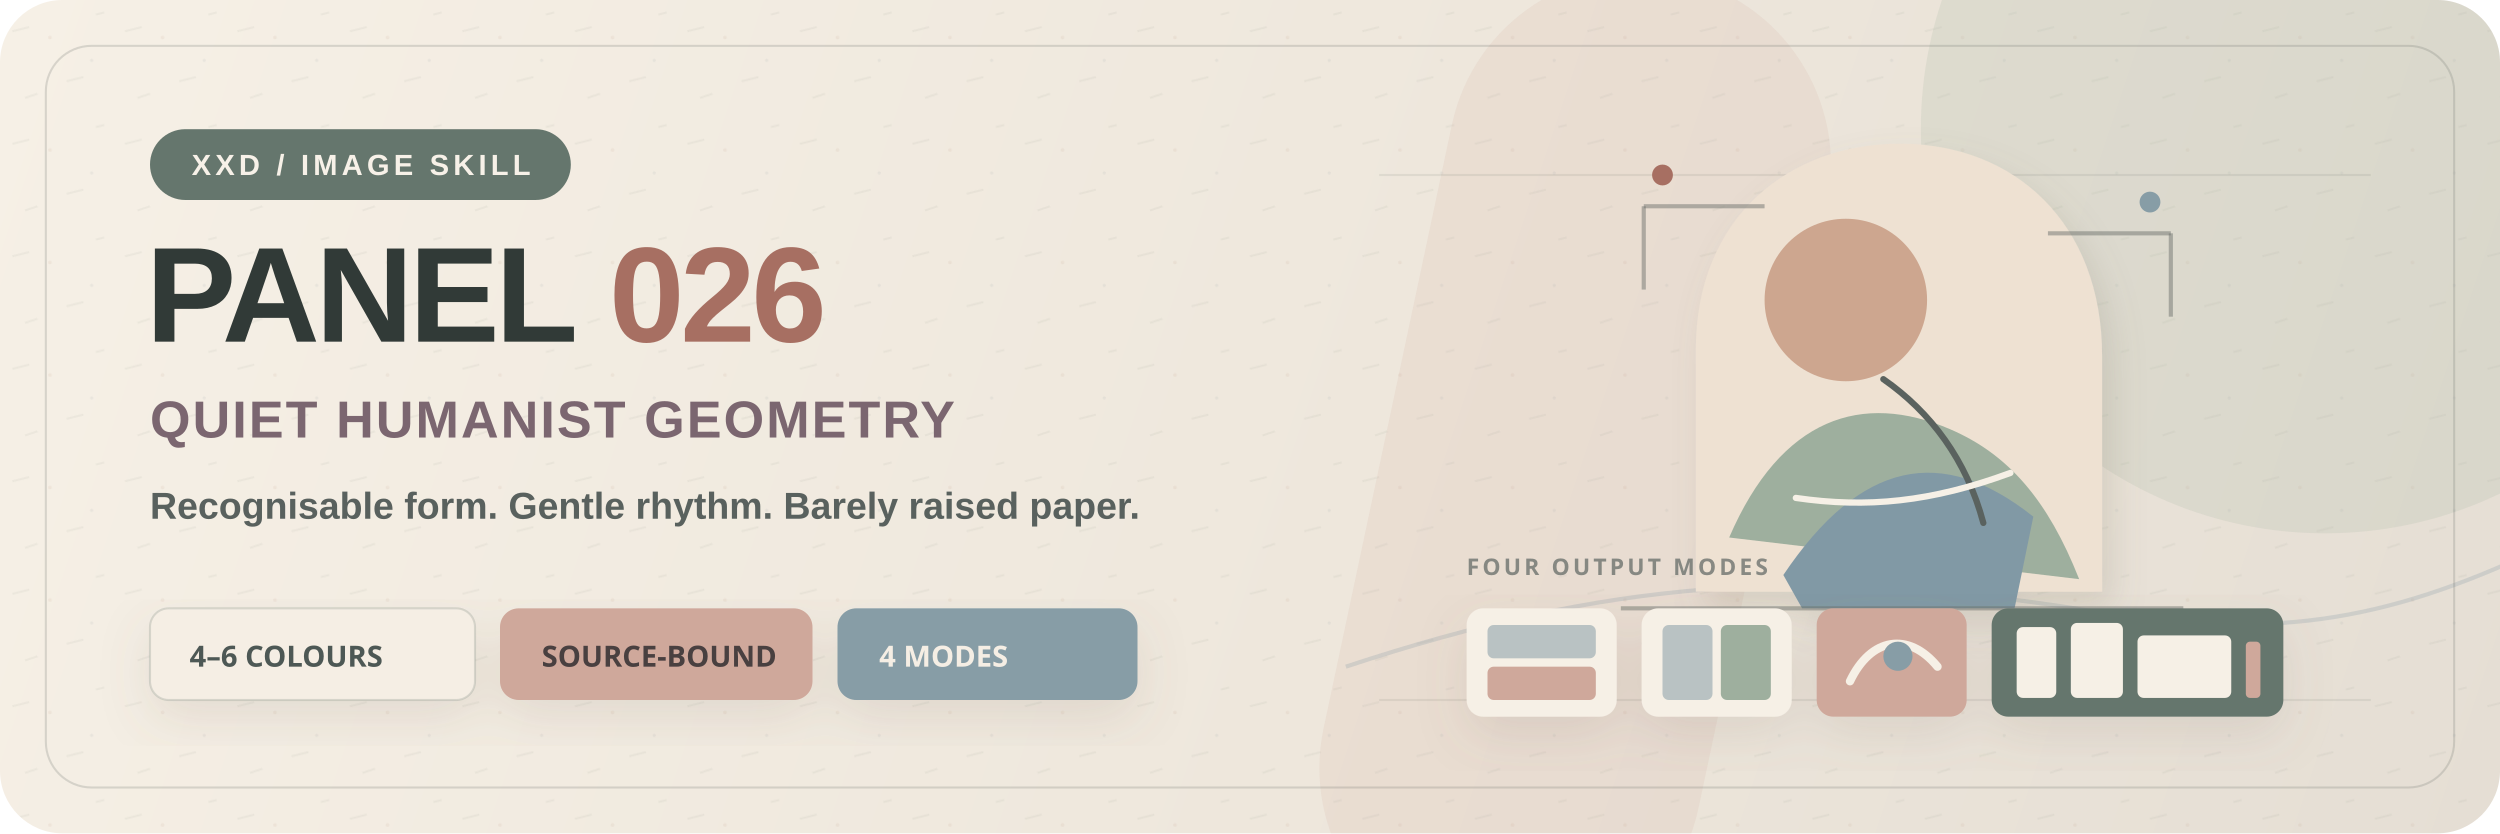
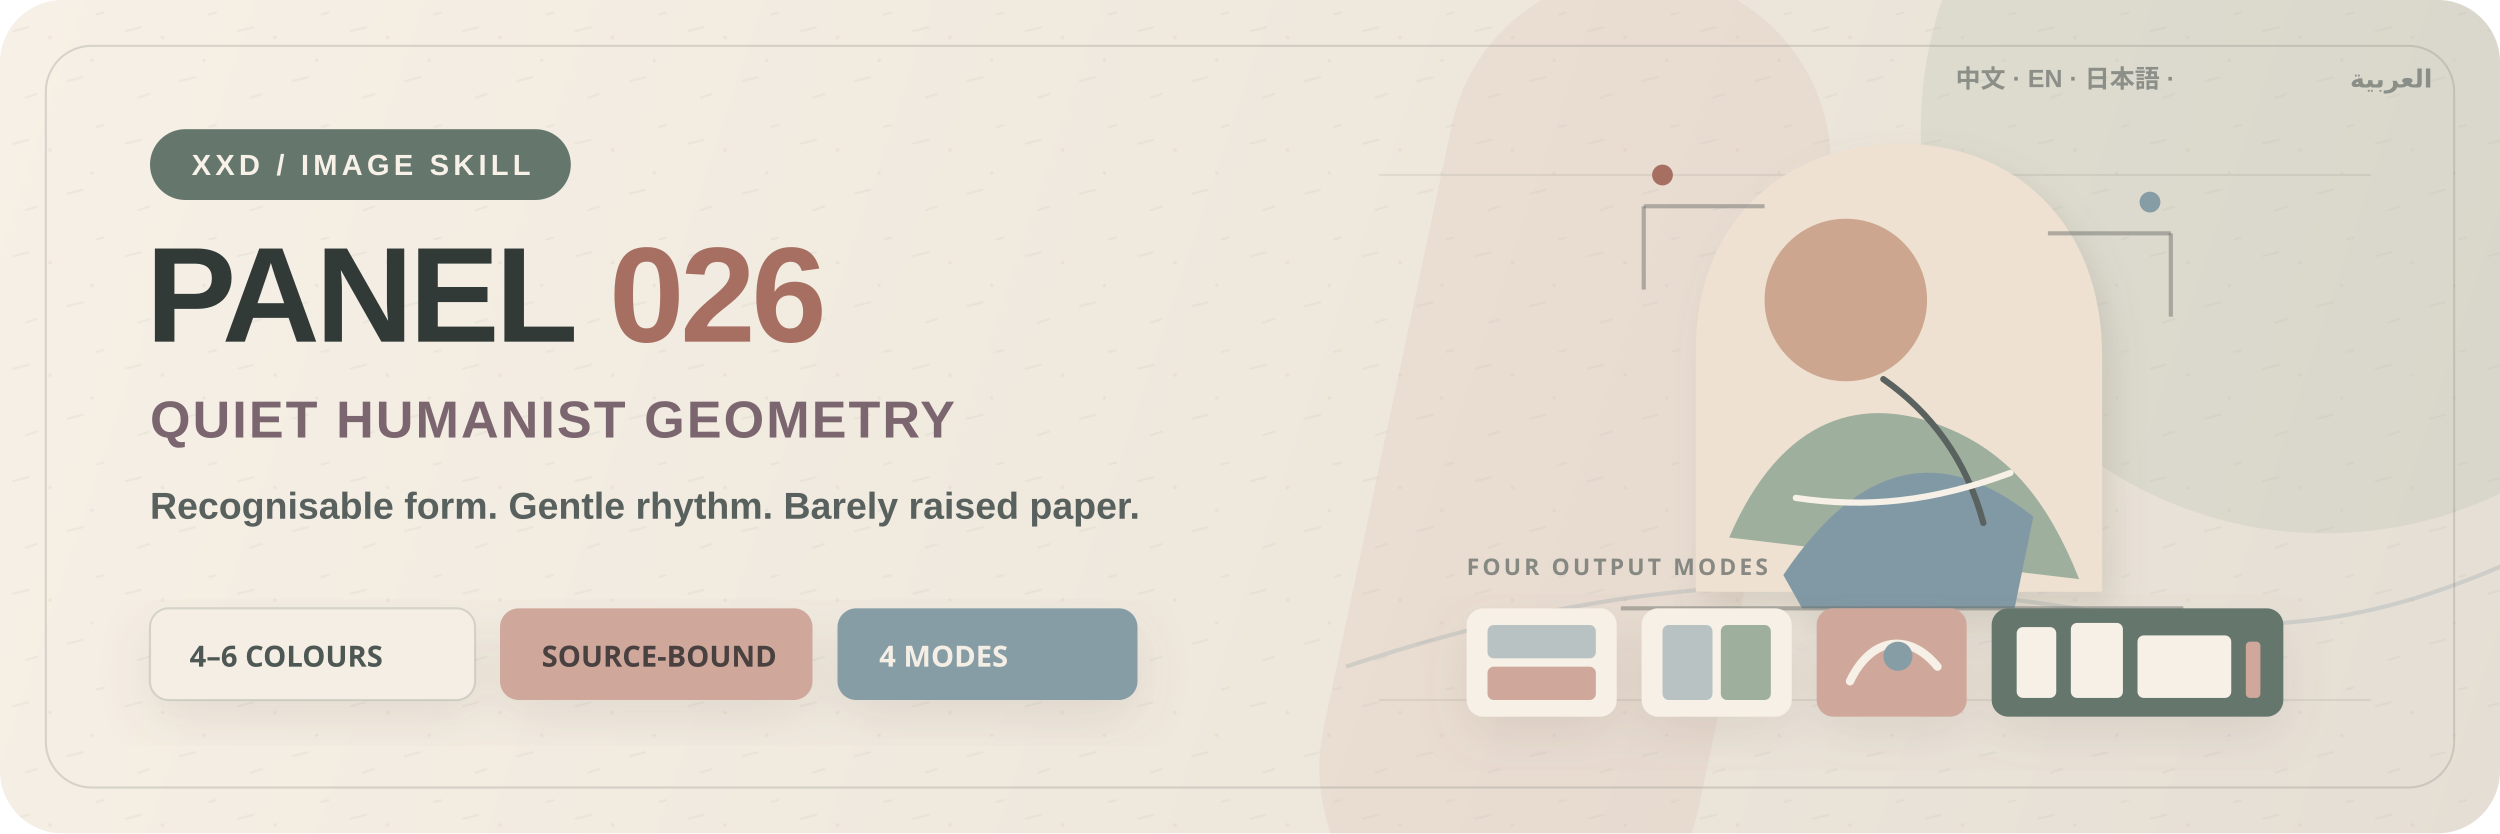
<svg xmlns="http://www.w3.org/2000/svg" width="1200" height="400" viewBox="0 0 1200 400" fill="none">
  <defs>
    <linearGradient id="paper" x1="0" y1="0" x2="1200" y2="400" gradientUnits="userSpaceOnUse">
      <stop stop-color="#F6F0E6" />
      <stop offset="0.55" stop-color="#EEE7DC" />
      <stop offset="1" stop-color="#E5DED4" />
    </linearGradient>
    <pattern id="fiber" width="54" height="54" patternUnits="userSpaceOnUse">
      <path d="M6 15L14 13M32 39L40 37M46 7L50 6M12 47L18 45" stroke="#6E756F" stroke-opacity="0.07" stroke-width="1" />
      <circle cx="24" cy="18" r="0.9" fill="#B68778" fill-opacity="0.09" />
      <circle cx="44" cy="29" r="0.8" fill="#698595" fill-opacity="0.08" />
    </pattern>
    <filter id="relief" x="-30%" y="-30%" width="170%" height="180%" color-interpolation-filters="sRGB">
      <feDropShadow dx="-3" dy="-3" stdDeviation="4" flood-color="#FFFFFF" flood-opacity="0.82" />
      <feDropShadow dx="5" dy="8" stdDeviation="8" flood-color="#83786B" flood-opacity="0.2" />
    </filter>
    <filter id="soft" x="-30%" y="-30%" width="170%" height="180%" color-interpolation-filters="sRGB">
      <feDropShadow dx="0" dy="9" stdDeviation="12" flood-color="#7A6B5F" flood-opacity="0.14" />
    </filter>
    <clipPath id="frame">
      <rect width="1200" height="400" rx="30" />
    </clipPath>
  </defs>
  <g clip-path="url(#frame)">
    <rect width="1200" height="400" fill="url(#paper)" />
    <rect width="1200" height="400" fill="url(#fiber)" />
    <circle cx="1116" cy="62" r="194" fill="#AEBDAA" fill-opacity="0.22" />
    <rect x="716" y="-30" width="184" height="480" rx="92" transform="rotate(12 716 -30)" fill="#CFA89B" fill-opacity="0.15" />
    <path d="M646 320C770 279 866 271 1002 293C1088 307 1142 300 1220 263" stroke="#879DA6" stroke-opacity="0.26" stroke-width="2" />
    <path d="M662 84H1138M662 336H1138" stroke="#686E69" stroke-opacity="0.12" />
  </g>
  <rect x="22" y="22" width="1156" height="356" rx="22" stroke="#6A706B" stroke-opacity="0.22" />
+   <text x="1044" y="42" text-anchor="end" fill="#59615E" fill-opacity="0.62" font-family="Arial, sans-serif" font-size="12" font-weight="700">中文 · EN · 日本語 ·</text>
+   <text x="1128" y="42" text-anchor="end" direction="rtl" fill="#59615E" fill-opacity="0.62" font-family="Arial, sans-serif" font-size="12" font-weight="700">العربية</text>
  <g>
    <rect x="72" y="62" width="202" height="34" rx="17" fill="#65766D" />
    <text x="92" y="84" fill="#F7F1E8" font-family="Arial" font-size="14" font-weight="800" letter-spacing="2">XXD / IMAGE SKILL</text>
    <text x="70" y="164" fill="#313A37" font-family="Arial" font-size="65" font-weight="900" letter-spacing="-2">PANEL <tspan fill="#A76F62">026</tspan>
    </text>
    <text x="72" y="210" fill="#7B6670" font-family="Arial" font-size="25" font-weight="850" letter-spacing="1">QUIET HUMANIST GEOMETRY</text>
    <text x="72" y="249" fill="#59615E" font-family="Arial" font-size="18" font-weight="600">Recognisable form. Gentle rhythm. Barely raised paper.</text>
  </g>
  <g filter="url(#soft)">
    <rect x="72" y="292" width="156" height="44" rx="9" fill="#F5EEE4" stroke="#77817C" stroke-opacity="0.24" />
    <text x="91" y="320" fill="#4E5854" font-family="Menlo" font-size="14" font-weight="800">4–6 COLOURS</text>
    <rect x="240" y="292" width="150" height="44" rx="9" fill="#CFA89B" />
    <text x="260" y="320" fill="#493F40" font-family="Menlo" font-size="14" font-weight="800">SOURCE-BOUND</text>
    <rect x="402" y="292" width="144" height="44" rx="9" fill="#879DA6" />
    <text x="422" y="320" fill="#F5EEE4" font-family="Menlo" font-size="14" font-weight="800">4 MODES</text>
  </g>
  <g transform="translate(910 190)">
    <g filter="url(#relief)">
      <path d="M-96 94V-22C-96 -86 -51 -121 2 -121C57 -121 99 -83 99 -19V94H-96Z" fill="#EEE1D2" />
      <circle cx="-24" cy="-46" r="39" fill="#CDA68F" />
      <path d="M-80 68C-55 10 -16 -2 26 16C54 28 73 50 88 88L-80 68Z" fill="#9EAF9E" />
      <path d="M-54 86C-17 31 22 23 66 58L57 102H-45L-54 86Z" fill="#8199A5" />
      <path d="M-6 -8C17 8 34 31 42 61" stroke="#5A625E" stroke-width="3" stroke-linecap="round" />
      <path d="M-48 49C-14 54 17 51 55 37" stroke="#F6F0E6" stroke-width="3" stroke-linecap="round" />
    </g>
    <path d="M-132 102H138M-121 -91H-63M73 -78H132" stroke="#6A706B" stroke-opacity="0.48" stroke-width="2" />
    <path d="M-121 -91V-51M132 -78V-38" stroke="#6A706B" stroke-opacity="0.48" stroke-width="2" />
    <circle cx="-112" cy="-106" r="5" fill="#A76F62" />
    <circle cx="122" cy="-93" r="5" fill="#879DA6" />
  </g>
  <g transform="translate(704 292)">
    <text x="0" y="-16" fill="#59615E" fill-opacity="0.68" font-family="Menlo" font-size="11" font-weight="800" letter-spacing="1.5">FOUR OUTPUT MODES</text>
    <g filter="url(#soft)">
      <rect width="72" height="52" rx="8" fill="#F6F0E6" />
      <rect x="10" y="8" width="52" height="16" rx="3" fill="#879DA6" fill-opacity="0.55" />
      <rect x="10" y="28" width="52" height="16" rx="3" fill="#CFA89B" />
      <rect x="84" width="72" height="52" rx="8" fill="#F6F0E6" />
      <rect x="94" y="8" width="24" height="36" rx="3" fill="#879DA6" fill-opacity="0.55" />
      <rect x="122" y="8" width="24" height="36" rx="3" fill="#9EAF9E" />
      <rect x="168" width="72" height="52" rx="8" fill="#CFA89B" />
      <path d="M184 35C194 14 212 11 226 28" stroke="#F6F0E6" stroke-width="4" stroke-linecap="round" />
      <circle cx="207" cy="23" r="7" fill="#879DA6" />
      <rect x="252" width="140" height="52" rx="8" fill="#65766D" />
      <rect x="264" y="9" width="19" height="34" rx="3" fill="#F6F0E6" />
      <rect x="290" y="7" width="25" height="36" rx="3" fill="#F6F0E6" />
      <rect x="322" y="13" width="45" height="30" rx="3" fill="#F6F0E6" />
      <rect x="374" y="16" width="7" height="27" rx="2" fill="#CFA89B" />
    </g>
  </g>
</svg>
